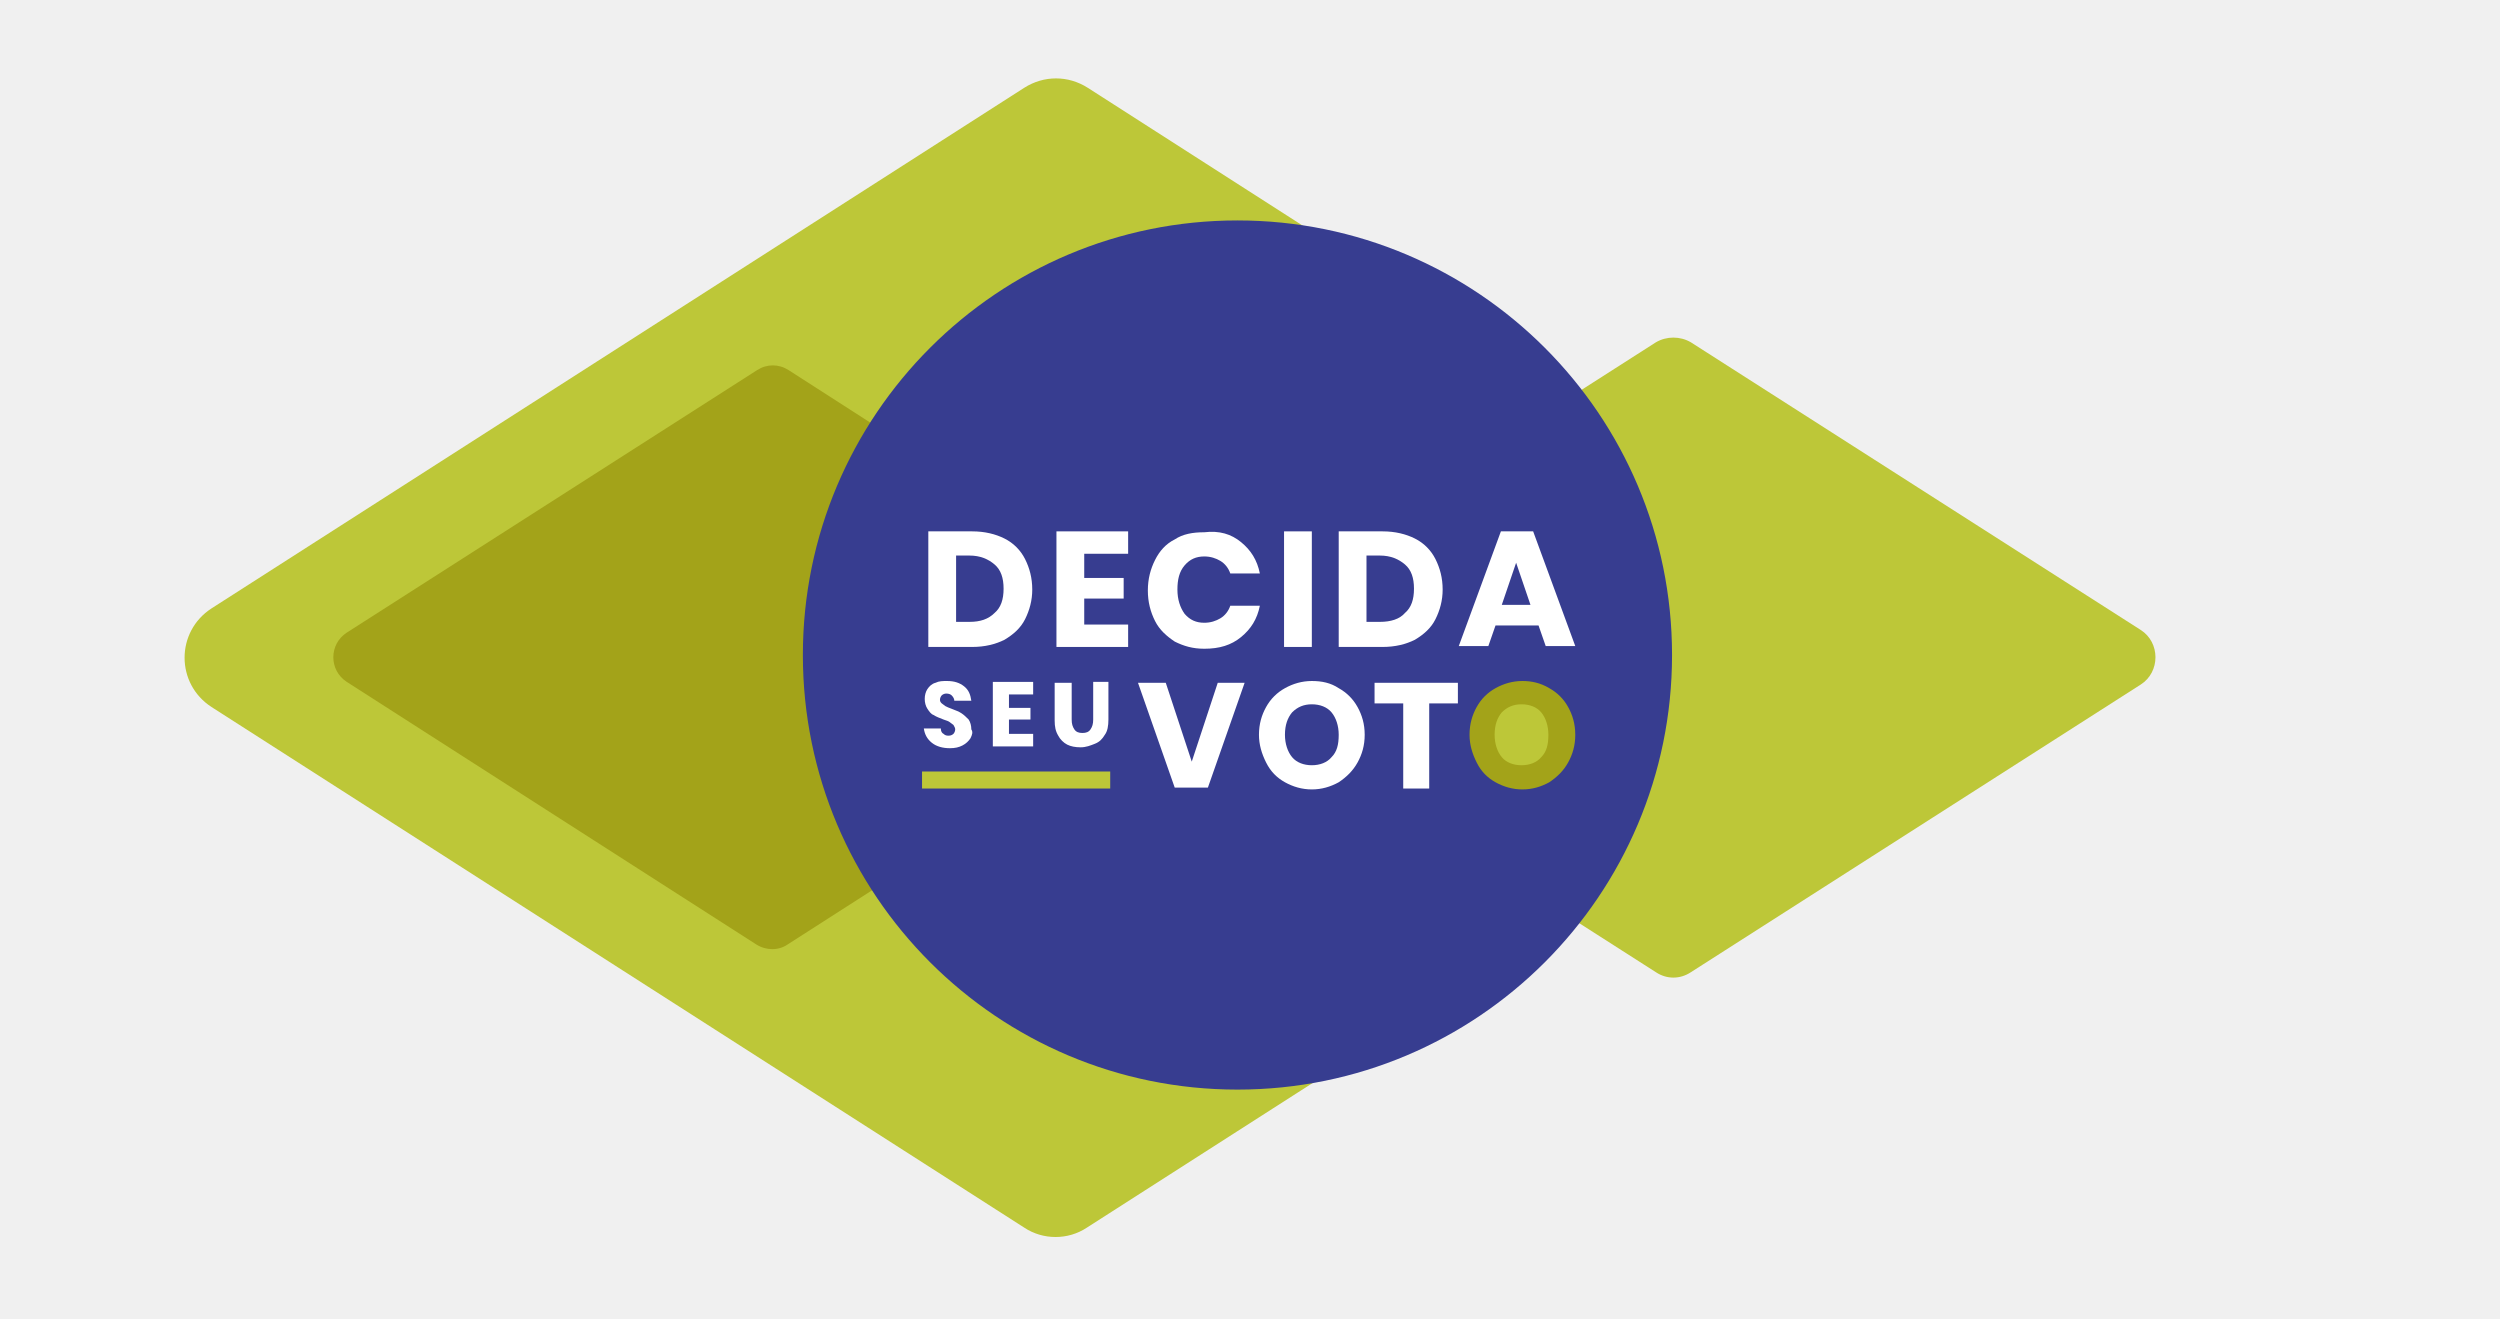
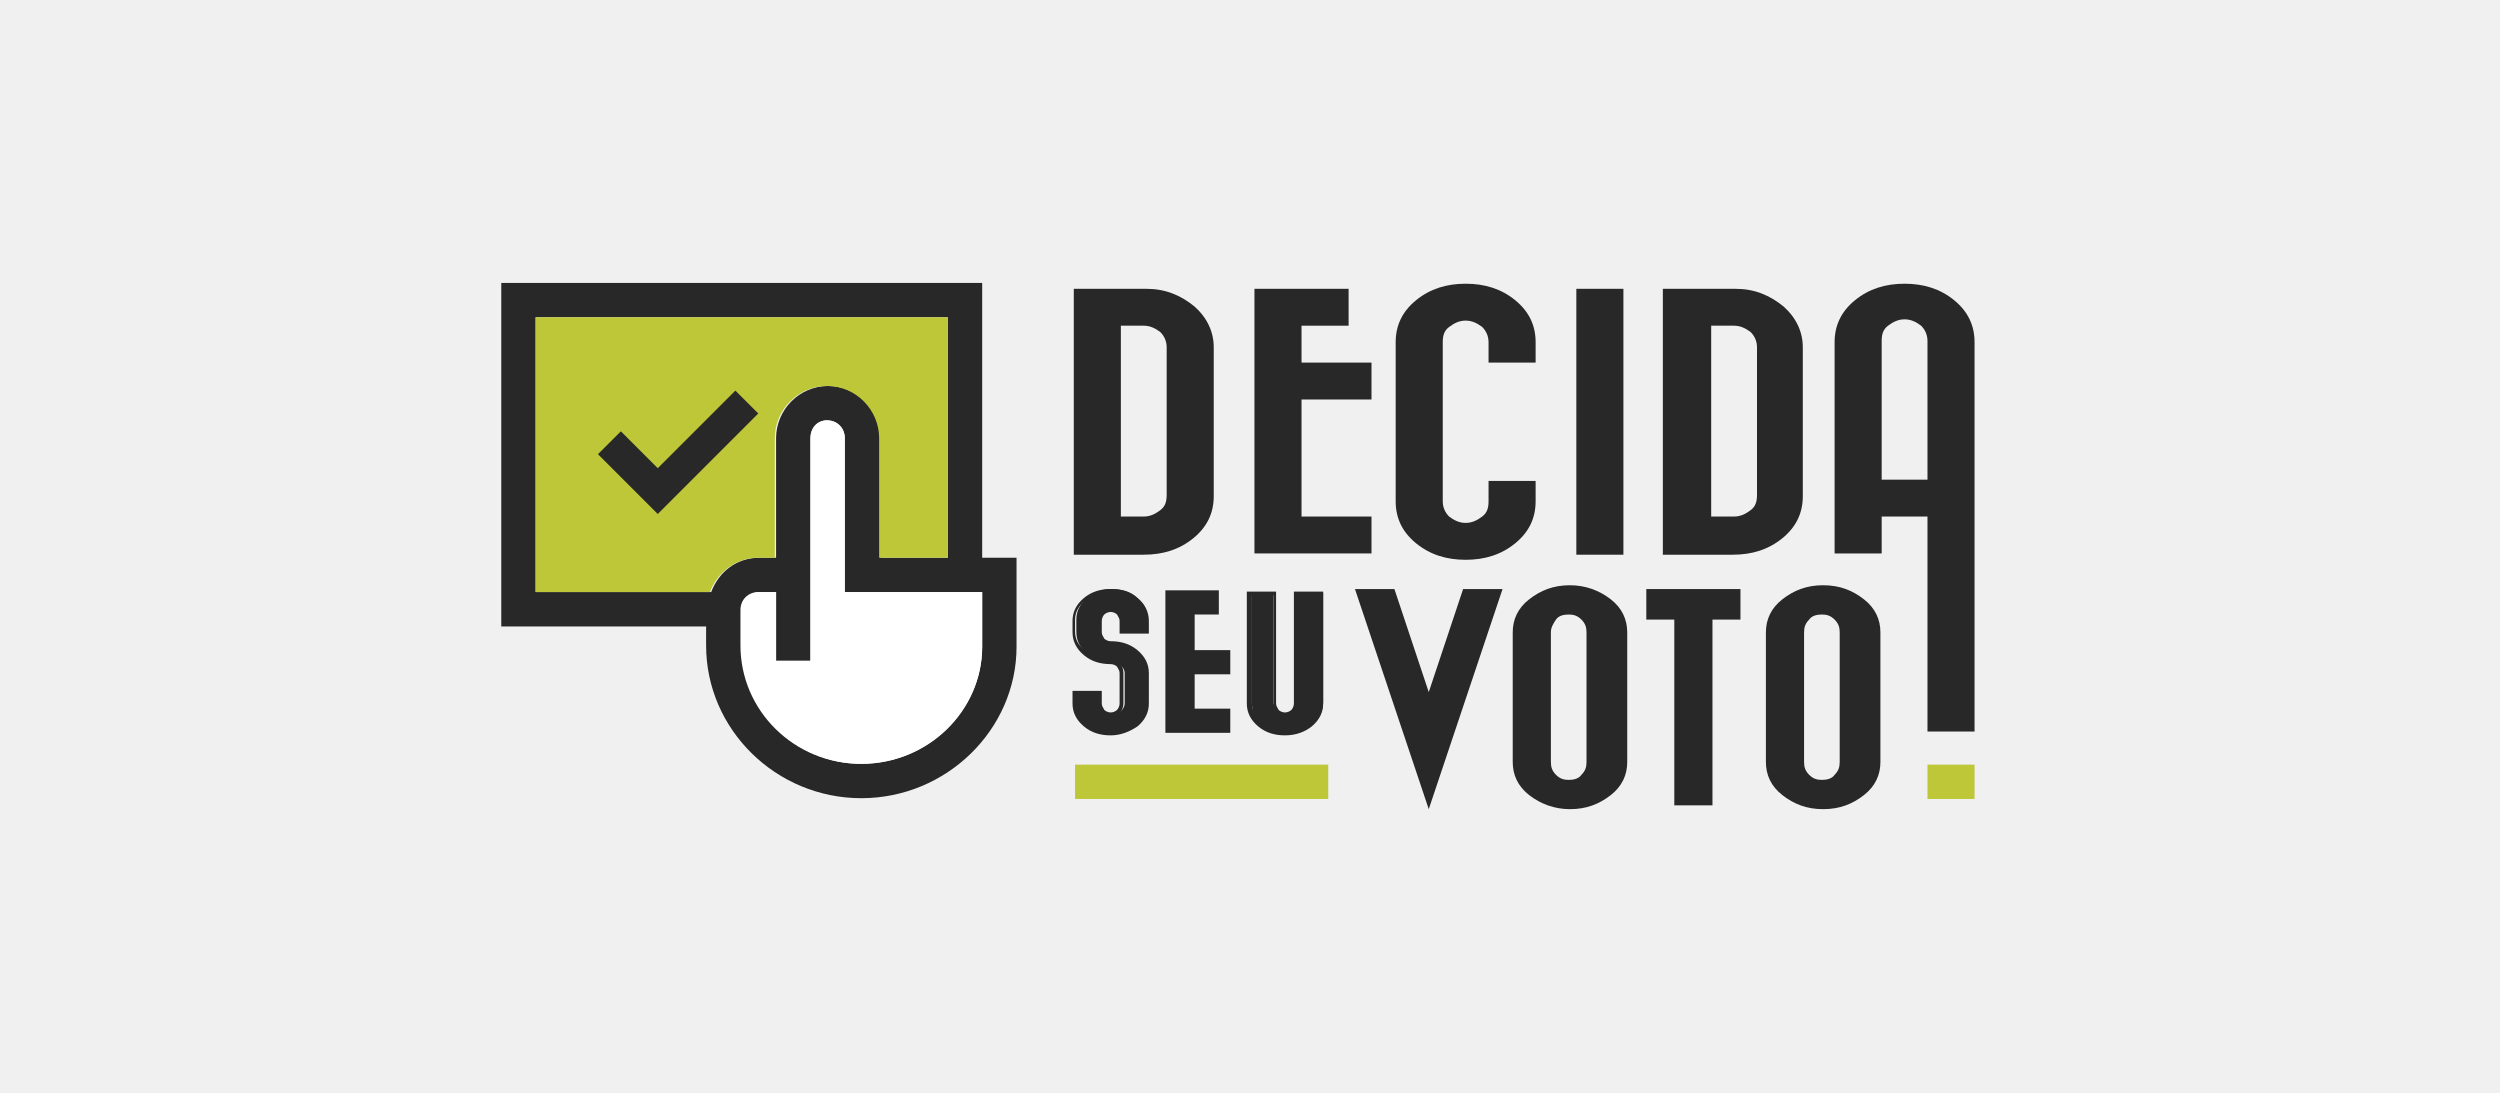
- <svg xmlns="http://www.w3.org/2000/svg" version="1.1" id="Capa_1" x="0px" y="0px" viewBox="0 0 279 147.2" style="enable-background:new 0 0 279 147.2;" xml:space="preserve">
+ <svg xmlns="http://www.w3.org/2000/svg" version="1.1" id="Capa_1" x="0px" y="0px" viewBox="0 0 196.5 85.9" style="enable-background:new 0 0 196.5 85.9;" xml:space="preserve">
  <style type="text/css">
- 	.st0{fill:#BDC738;}
- 	.st1{fill:#A3A319;}
- 	.st2{fill:#373D90;}
- 	.st3{fill:#FFFFFF;}
+ 	.st0{fill:#282828;}
+ 	.st1{fill:#BDC738;}
+ 	.st2{fill:#FFFFFF;}
</style>
-   <path class="st0" d="M114.3,9.8L23.6,67.9c-4,2.6-4,8.4,0,11l90.7,58.1c2.1,1.4,4.9,1.4,7,0l90.7-58.1c4-2.6,4-8.4,0-11L121.4,9.8  C119.2,8.4,116.5,8.4,114.3,9.8z" />
-   <path class="st1" d="M84.5,41.3L38.7,70.6c-2,1.3-2,4.2,0,5.5l45.7,29.3c1.1,0.7,2.5,0.7,3.5,0l45.7-29.3c2-1.3,2-4.2,0-5.5L88,41.3  C86.9,40.6,85.6,40.6,84.5,41.3z" />
-   <path class="st0" d="M184.8,38.2l-50.2,32.1c-2.2,1.4-2.2,4.7,0,6.1l50.2,32.1c1.2,0.8,2.7,0.8,3.9,0l50.2-32.1  c2.2-1.4,2.2-4.7,0-6.1l-50.2-32.1C187.5,37.5,186,37.5,184.8,38.2z" />
-   <circle class="st2" cx="138.1" cy="73.1" r="48.5" />
  <g>
-     <path class="st3" d="M114.4,69.1c-0.5,1-1.3,1.7-2.3,2.3c-1,0.5-2.2,0.8-3.6,0.8h-4.9V59.3h4.9c1.4,0,2.6,0.3,3.6,0.8   c1,0.5,1.8,1.3,2.3,2.3c0.5,1,0.8,2.1,0.8,3.4C115.2,67,114.9,68.1,114.4,69.1z M111,68.4c0.7-0.6,1-1.5,1-2.7c0-1.2-0.3-2.1-1-2.7   c-0.7-0.6-1.6-1-2.8-1h-1.5v7.4h1.5C109.4,69.4,110.3,69.1,111,68.4z" />
-     <path class="st3" d="M121,61.8v2.7h4.4v2.3H121v2.9h4.9v2.5h-8V59.3h8v2.5H121z" />
-     <path class="st3" d="M138.5,60.5c1.1,0.9,1.8,2,2.1,3.5h-3.3c-0.2-0.6-0.6-1.1-1.1-1.4c-0.5-0.3-1.1-0.5-1.8-0.5   c-0.9,0-1.6,0.3-2.2,1c-0.6,0.7-0.8,1.6-0.8,2.7s0.3,2,0.8,2.7c0.6,0.7,1.3,1,2.2,1c0.7,0,1.3-0.2,1.8-0.5c0.5-0.3,0.9-0.8,1.1-1.4   h3.3c-0.3,1.5-1,2.6-2.1,3.5c-1.1,0.9-2.4,1.3-4.1,1.3c-1.3,0-2.3-0.3-3.3-0.8c-0.9-0.6-1.7-1.3-2.2-2.3c-0.5-1-0.8-2.1-0.8-3.4   c0-1.3,0.3-2.4,0.8-3.4c0.5-1,1.2-1.8,2.2-2.3c0.9-0.6,2-0.8,3.3-0.8C136.1,59.2,137.4,59.6,138.5,60.5z" />
-     <path class="st3" d="M146.4,59.3v12.9h-3.1V59.3H146.4z" />
-     <path class="st3" d="M160.2,69.1c-0.5,1-1.3,1.7-2.3,2.3c-1,0.5-2.2,0.8-3.6,0.8h-4.9V59.3h4.9c1.4,0,2.6,0.3,3.6,0.8   c1,0.5,1.8,1.3,2.3,2.3c0.5,1,0.8,2.1,0.8,3.4C161,67,160.7,68.1,160.2,69.1z M156.8,68.4c0.7-0.6,1-1.5,1-2.7c0-1.2-0.3-2.1-1-2.7   c-0.7-0.6-1.6-1-2.8-1h-1.5v7.4h1.5C155.2,69.4,156.2,69.1,156.8,68.4z" />
-     <path class="st3" d="M171.7,69.8h-4.8l-0.8,2.3h-3.3l4.7-12.8h3.6l4.7,12.8h-3.3L171.7,69.8z M170.8,67.5l-1.6-4.7l-1.6,4.7H170.8z   " />
-     <path class="st3" d="M108.3,82.4c-0.2,0.3-0.5,0.6-0.9,0.8c-0.4,0.2-0.8,0.3-1.4,0.3c-0.8,0-1.5-0.2-2-0.6   c-0.5-0.4-0.8-0.9-0.9-1.6h1.9c0,0.3,0.1,0.5,0.3,0.6c0.2,0.2,0.4,0.2,0.6,0.2c0.2,0,0.4-0.1,0.5-0.2c0.1-0.1,0.2-0.3,0.2-0.5   c0-0.2-0.1-0.3-0.2-0.5c-0.1-0.1-0.3-0.2-0.4-0.3s-0.4-0.2-0.7-0.3c-0.5-0.2-0.8-0.3-1.1-0.5c-0.3-0.1-0.5-0.4-0.7-0.7   c-0.2-0.3-0.3-0.7-0.3-1.1c0-0.4,0.1-0.8,0.3-1.1c0.2-0.3,0.5-0.6,0.9-0.7c0.4-0.2,0.8-0.2,1.3-0.2c0.8,0,1.4,0.2,1.9,0.6   c0.5,0.4,0.7,0.9,0.8,1.6h-1.9c0-0.2-0.1-0.4-0.3-0.6c-0.1-0.1-0.3-0.2-0.6-0.2c-0.2,0-0.4,0.1-0.5,0.2c-0.1,0.1-0.2,0.3-0.2,0.5   c0,0.2,0.1,0.3,0.2,0.4c0.1,0.1,0.3,0.2,0.4,0.3c0.2,0.1,0.4,0.2,0.7,0.3c0.5,0.2,0.8,0.3,1.1,0.5c0.3,0.2,0.5,0.4,0.8,0.7   c0.2,0.3,0.3,0.7,0.3,1.1C108.6,81.7,108.5,82,108.3,82.4z" />
-     <path class="st3" d="M112.6,77.5V79h2.4v1.3h-2.4v1.6h2.7v1.4h-4.5v-7.2h4.5v1.4H112.6z" />
-     <path class="st3" d="M119.6,76.1v4.2c0,0.5,0.1,0.8,0.3,1.1c0.2,0.3,0.5,0.4,0.9,0.4c0.4,0,0.7-0.1,0.9-0.4   c0.2-0.3,0.3-0.6,0.3-1.1v-4.2h1.7v4.2c0,0.7-0.1,1.3-0.4,1.7c-0.3,0.5-0.6,0.8-1.1,1c-0.5,0.2-1,0.4-1.6,0.4s-1.1-0.1-1.5-0.3   c-0.4-0.2-0.8-0.6-1-1c-0.3-0.5-0.4-1-0.4-1.7v-4.2H119.6z" />
-     <path class="st3" d="M130.1,76.2L133,85l2.9-8.8h3l-4.1,11.7h-3.7l-4.1-11.7H130.1z" />
-     <path class="st3" d="M149.4,76.8c0.9,0.5,1.6,1.2,2.1,2.1c0.5,0.9,0.8,1.9,0.8,3.1c0,1.2-0.3,2.2-0.8,3.1c-0.5,0.9-1.2,1.6-2.1,2.2   c-0.9,0.5-1.9,0.8-3,0.8c-1.1,0-2.1-0.3-3-0.8c-0.9-0.5-1.6-1.2-2.1-2.2s-0.8-2-0.8-3.1c0-1.2,0.3-2.2,0.8-3.1s1.2-1.6,2.1-2.1   c0.9-0.5,1.9-0.8,3-0.8C147.5,76,148.5,76.2,149.4,76.8z M144.2,79.5c-0.5,0.6-0.8,1.4-0.8,2.5c0,1,0.3,1.9,0.8,2.5   c0.5,0.6,1.3,0.9,2.2,0.9c0.9,0,1.7-0.3,2.2-0.9c0.6-0.6,0.8-1.4,0.8-2.5c0-1-0.3-1.9-0.8-2.5c-0.5-0.6-1.3-0.9-2.2-0.9   C145.5,78.6,144.8,78.9,144.2,79.5z" />
-     <path class="st3" d="M162.7,76.2v2.3h-3.2v9.5h-2.9v-9.5h-3.2v-2.3H162.7z" />
-     <path class="st1" d="M172.9,76.8c0.9,0.5,1.6,1.2,2.1,2.1s0.8,1.9,0.8,3.1c0,1.2-0.3,2.2-0.8,3.1c-0.5,0.9-1.2,1.6-2.1,2.2   c-0.9,0.5-1.9,0.8-3,0.8c-1.1,0-2.1-0.3-3-0.8c-0.9-0.5-1.6-1.2-2.1-2.2s-0.8-2-0.8-3.1c0-1.2,0.3-2.2,0.8-3.1s1.2-1.6,2.1-2.1   c0.9-0.5,1.9-0.8,3-0.8C170.9,76,171.9,76.2,172.9,76.8z" />
+     <g>
+       <path class="st0" d="M90.1,22.7c1.5,0,2.7,0.5,3.8,1.4c1,0.9,1.5,2,1.5,3.2v11.7c0,1.3-0.5,2.4-1.6,3.3c-1.1,0.9-2.4,1.3-3.9,1.3    h-0.1h-5.4V22.7h5.5H90.1z M88.1,25.6v15h1.8c0.5,0,0.9-0.2,1.3-0.5c0.4-0.3,0.5-0.7,0.5-1.2V27.3c0-0.5-0.2-0.9-0.5-1.2    c-0.4-0.3-0.8-0.5-1.3-0.5H88.1z M90.1,22.7c-0.1,0-0.1,0-0.2,0H90.1z" />
+       <path class="st0" d="M107.8,40.6v2.9h-5.5h-3.7v-2.9v-15v-2.9h3.7h3.7v2.9h-3.7v2.9h5.5v2.9h-5.5v9.2H107.8z" />
+       <path class="st0" d="M109.7,26.9c0-1.3,0.5-2.4,1.6-3.3c1.1-0.9,2.4-1.3,3.9-1.3c1.5,0,2.8,0.4,3.9,1.3c1.1,0.9,1.6,2,1.6,3.3v1.6    H117v-1.6c0-0.5-0.2-0.9-0.5-1.2c-0.4-0.3-0.8-0.5-1.3-0.5c-0.5,0-0.9,0.2-1.3,0.5c-0.4,0.3-0.5,0.7-0.5,1.2v12.5    c0,0.5,0.2,0.9,0.5,1.2c0.4,0.3,0.8,0.5,1.3,0.5c0.5,0,0.9-0.2,1.3-0.5c0.4-0.3,0.5-0.7,0.5-1.2v-1.6h3.7v1.6    c0,1.3-0.5,2.4-1.6,3.3c-1.1,0.9-2.4,1.3-3.9,1.3c-1.5,0-2.8-0.4-3.9-1.3c-1.1-0.9-1.6-2-1.6-3.3V26.9z" />
+       <path class="st0" d="M123.9,22.7h3.7v20.9h-3.7V22.7z" />
+       <path class="st0" d="M136.4,22.7c1.5,0,2.7,0.5,3.8,1.4c1,0.9,1.5,2,1.5,3.2v11.7c0,1.3-0.5,2.4-1.6,3.3c-1.1,0.9-2.4,1.3-3.9,1.3    h-0.1h-5.4V22.7h5.5H136.4z M134.5,25.6v15h1.8c0.5,0,0.9-0.2,1.3-0.5c0.4-0.3,0.5-0.7,0.5-1.2V27.3c0-0.5-0.2-0.9-0.5-1.2    c-0.4-0.3-0.8-0.5-1.3-0.5H134.5z M136.5,22.7c-0.1,0-0.1,0-0.2,0H136.5z" />
+       <path class="st0" d="M144.2,26.9c0-1.3,0.5-2.4,1.6-3.3c1.1-0.9,2.4-1.3,3.9-1.3c1.5,0,2.8,0.4,3.9,1.3c1.1,0.9,1.6,2,1.6,3.3    v30.6h-3.7V40.6h-3.6v2.9h-3.7V26.9z M151.5,37.7v-4.9v-6c0-0.5-0.2-0.9-0.5-1.2c-0.4-0.3-0.8-0.5-1.3-0.5c-0.5,0-0.9,0.2-1.3,0.5    c-0.4,0.3-0.5,0.7-0.5,1.2v6v4.9H151.5z" />
+       <g>
+         <path class="st0" d="M87.3,50.5c0.8,0,1.5,0.2,2,0.7c0.6,0.5,0.8,1,0.8,1.7v2.4c0,0.7-0.3,1.2-0.8,1.7c-0.6,0.5-1.2,0.7-2,0.7     c-0.8,0-1.5-0.2-2-0.7c-0.6-0.5-0.8-1-0.8-1.7v-0.9h1.9v0.9c0,0.2,0.1,0.4,0.3,0.6c0.2,0.2,0.4,0.3,0.7,0.3     c0.3,0,0.5-0.1,0.7-0.3c0.2-0.2,0.3-0.4,0.3-0.6v-2.4c0-0.2-0.1-0.4-0.3-0.6c-0.2-0.2-0.4-0.3-0.7-0.3c-0.8,0-1.5-0.2-2-0.7     c-0.6-0.5-0.8-1-0.8-1.7v-0.9c0-0.7,0.3-1.2,0.8-1.7c0.6-0.5,1.2-0.7,2-0.7c0.8,0,1.5,0.2,2,0.7c0.6,0.5,0.8,1,0.8,1.7v0.9h-1.9     v-0.9c0-0.2-0.1-0.4-0.3-0.6c-0.2-0.2-0.4-0.3-0.7-0.3c-0.3,0-0.5,0.1-0.7,0.3c-0.2,0.2-0.3,0.4-0.3,0.6v0.9     c0,0.2,0.1,0.4,0.3,0.6C86.8,50.4,87,50.5,87.3,50.5z" />
+         <path class="st0" d="M87.3,57.8c-0.8,0-1.5-0.2-2.1-0.7c-0.6-0.5-0.9-1.1-0.9-1.8v-1h2.3v1c0,0.2,0.1,0.3,0.2,0.5     c0.1,0.1,0.3,0.2,0.5,0.2c0.2,0,0.4-0.1,0.5-0.2c0.1-0.1,0.2-0.3,0.2-0.5v-2.4c0-0.2-0.1-0.3-0.2-0.5c-0.1-0.1-0.3-0.2-0.5-0.2     c-0.8,0-1.5-0.2-2.1-0.7c-0.6-0.5-0.9-1.1-0.9-1.8v-0.9c0-0.7,0.3-1.3,0.9-1.8c0.6-0.5,1.3-0.7,2.1-0.7c0.8,0,1.5,0.2,2.1,0.7     c0.6,0.5,0.9,1.1,0.9,1.8v1H88v-1c0-0.2-0.1-0.3-0.2-0.5c-0.1-0.1-0.3-0.2-0.5-0.2c-0.2,0-0.4,0.1-0.5,0.2     c-0.1,0.1-0.2,0.3-0.2,0.5v0.9c0,0.2,0.1,0.3,0.2,0.5c0.1,0.1,0.3,0.2,0.5,0.2c0.8,0,1.5,0.2,2.1,0.7c0.6,0.5,0.9,1.1,0.9,1.8     v2.4c0,0.7-0.3,1.3-0.9,1.8C88.8,57.5,88.1,57.8,87.3,57.8z M84.6,54.6v0.7c0,0.6,0.2,1.1,0.8,1.5c0.5,0.4,1.1,0.7,1.9,0.7     c0.7,0,1.4-0.2,1.9-0.7c0.5-0.4,0.8-0.9,0.8-1.5v-2.4c0-0.6-0.2-1.1-0.8-1.5c-0.5-0.4-1.1-0.7-1.9-0.7c-0.3,0-0.6-0.1-0.8-0.3     c-0.2-0.2-0.3-0.5-0.3-0.8v-0.9c0-0.3,0.1-0.5,0.3-0.8c0.2-0.2,0.5-0.3,0.8-0.3c0.3,0,0.6,0.1,0.8,0.3c0.2,0.2,0.3,0.5,0.3,0.8     v0.7h1.5v-0.7c0-0.6-0.2-1.1-0.8-1.5c-0.5-0.4-1.1-0.7-1.9-0.7c-0.7,0-1.4,0.2-1.9,0.7c-0.5,0.4-0.8,0.9-0.8,1.5v0.9     c0,0.6,0.2,1.1,0.8,1.5c0.5,0.4,1.1,0.7,1.9,0.7c0.3,0,0.6,0.1,0.8,0.3c0.2,0.2,0.3,0.5,0.3,0.8v2.4c0,0.3-0.1,0.5-0.3,0.8     c-0.2,0.2-0.5,0.3-0.8,0.3c-0.3,0-0.6-0.1-0.8-0.3c-0.2-0.2-0.3-0.5-0.3-0.8v-0.7H84.6z" />
+       </g>
+       <g>
+         <path class="st0" d="M96.5,55.9v1.5h-2.8h-1.9v-1.5v-7.8v-1.5h1.9h1.9v1.5h-1.9v3.2h2.8v1.5h-2.8v3.1H96.5z" />
+         <path class="st0" d="M96.7,57.6h-5.1V46.4h4.2v1.9h-1.9v2.8h2.8V53h-2.8v2.7h2.8V57.6z M92,57.2h4.3v-1.1h-2.8v-3.5h2.8v-1.1     h-2.8v-3.6h1.9v-1.1H92V57.2z" />
+       </g>
+       <g>
+         <path class="st0" d="M98.2,46.6h1.9v8.6c0,0.2,0.1,0.4,0.3,0.6c0.2,0.2,0.4,0.3,0.7,0.3c0.3,0,0.5-0.1,0.7-0.3     c0.2-0.2,0.3-0.4,0.3-0.6v-8.6h1.9v8.6c0,0.7-0.3,1.2-0.8,1.7c-0.6,0.5-1.2,0.7-2,0.7c-0.8,0-1.5-0.2-2-0.7     c-0.6-0.5-0.8-1-0.8-1.7V46.6z" />
+         <path class="st0" d="M101,57.8c-0.8,0-1.5-0.2-2.1-0.7c-0.6-0.5-0.9-1.1-0.9-1.8v-8.8h2.3v8.8c0,0.2,0.1,0.3,0.2,0.5     c0.1,0.1,0.3,0.2,0.5,0.2s0.4-0.1,0.5-0.2c0.1-0.1,0.2-0.3,0.2-0.5v-8.8h2.3v8.8c0,0.7-0.3,1.3-0.9,1.8     C102.6,57.5,101.9,57.8,101,57.8z M98.4,46.8v8.4c0,0.6,0.2,1.1,0.8,1.5c0.5,0.4,1.1,0.7,1.9,0.7c0.7,0,1.4-0.2,1.9-0.7     c0.5-0.4,0.8-0.9,0.8-1.5v-8.4h-1.5v8.4c0,0.3-0.1,0.5-0.3,0.8c-0.2,0.2-0.5,0.3-0.8,0.3s-0.6-0.1-0.8-0.3     c-0.2-0.2-0.3-0.5-0.3-0.8v-8.4H98.4z" />
+       </g>
+       <path class="st0" d="M118.1,46.3l-5.8,17.3l-5.8-17.3h3.1l2.7,8.1l2.7-8.1H118.1z" />
+       <path class="st0" d="M118.9,49.7c0-1,0.4-1.9,1.3-2.6c0.9-0.7,1.9-1.1,3.2-1.1c1.2,0,2.3,0.4,3.2,1.1c0.9,0.7,1.3,1.6,1.3,2.6    v10.2c0,1-0.4,1.9-1.3,2.6c-0.9,0.7-1.9,1.1-3.2,1.1c-1.2,0-2.3-0.4-3.2-1.1c-0.9-0.7-1.3-1.6-1.3-2.6V49.7z M121.9,49.7v10.2    c0,0.4,0.1,0.7,0.4,1c0.3,0.3,0.6,0.4,1,0.4c0.4,0,0.8-0.1,1-0.4c0.3-0.3,0.4-0.6,0.4-1V49.7c0-0.4-0.1-0.7-0.4-1    c-0.3-0.3-0.6-0.4-1-0.4c-0.4,0-0.8,0.1-1,0.4C122.1,49,121.9,49.3,121.9,49.7z" />
+       <path class="st0" d="M136.8,46.3v2.4h-2.2v14.6h-3V48.7h-2.2v-2.4H136.8z" />
+       <path class="st0" d="M138.8,49.7c0-1,0.4-1.9,1.3-2.6c0.9-0.7,1.9-1.1,3.2-1.1s2.3,0.4,3.2,1.1c0.9,0.7,1.3,1.6,1.3,2.6v10.2    c0,1-0.4,1.9-1.3,2.6c-0.9,0.7-1.9,1.1-3.2,1.1s-2.3-0.4-3.2-1.1c-0.9-0.7-1.3-1.6-1.3-2.6V49.7z M141.8,49.7v10.2    c0,0.4,0.1,0.7,0.4,1c0.3,0.3,0.6,0.4,1,0.4c0.4,0,0.8-0.1,1-0.4c0.3-0.3,0.4-0.6,0.4-1V49.7c0-0.4-0.1-0.7-0.4-1    c-0.3-0.3-0.6-0.4-1-0.4c-0.4,0-0.8,0.1-1,0.4C141.9,49,141.8,49.3,141.8,49.7z" />
+     </g>
+     <rect x="84.5" y="60.1" class="st1" width="19.9" height="2.7" />
+     <rect x="151.5" y="60.1" class="st1" width="3.7" height="2.7" />
+     <g transform="translate(0,-1036.362)">
+       <g id="XMLID_1_">
+         <g>
+           <path class="st0" d="M79.9,1087.2c0,6.5-5.5,11.9-12.2,11.9c-6.7,0-12.2-5.4-12.2-12l0-1.5H39.4v-27h37.8v21.6h2.7L79.9,1087.2z       M67.7,1096.4c5.2,0,9.5-4.2,9.5-9.2l0-4.3H66.4v-1.3h0v-10.8c0-0.8-0.6-1.4-1.4-1.4c-0.8,0-1.3,0.6-1.3,1.4v17.5H61v-5.4h-1.3      c-0.8,0-1.3,0.6-1.4,1.4l0,2.8C58.3,1092.2,62.5,1096.4,67.7,1096.4z M74.5,1080.2v-18.9H42.1v21.6h13.8c0.6-1.6,2-2.7,3.8-2.7      H61v-9.4c0-2.2,1.8-4.1,4.1-4.1c2.2,0,4.1,1.8,4.1,4.1v9.4H74.5z" />
+           <path class="st2" d="M77.2,1087.2c0,5-4.2,9.2-9.5,9.2s-9.5-4.2-9.5-9.3l0-2.8c0-0.8,0.6-1.4,1.4-1.4H61v5.4h2.7v-17.5      c0-0.8,0.6-1.4,1.3-1.4c0.8,0,1.4,0.6,1.4,1.4v10.8h0v1.3h10.8L77.2,1087.2z" />
+           <path class="st1" d="M74.5,1061.3v18.9h-5.4v-9.4c0-2.2-1.8-4.1-4.1-4.1c-2.2,0-4.1,1.8-4.1,4.1v9.4h-1.3      c-1.7,0-3.2,1.1-3.8,2.7H42.1v-21.6H74.5z" />
+         </g>
+         <g>
+ 			</g>
+       </g>
+     </g>
+     <g id="XMLID_2_">
+       <g>
+         <polygon class="st0" points="59.6,32.5 51.7,40.4 47,35.7 48.8,33.9 51.7,36.8 57.8,30.7    " />
+       </g>
+       <g>
+ 		</g>
+     </g>
  </g>
-   <rect x="102.9" y="86.1" class="st0" width="21" height="1.9" />
-   <path class="st0" d="M167.6,79.5c-0.5,0.6-0.8,1.4-0.8,2.5c0,1,0.3,1.9,0.8,2.5c0.5,0.6,1.3,0.9,2.2,0.9c0.9,0,1.7-0.3,2.2-0.9  c0.6-0.6,0.8-1.4,0.8-2.5c0-1-0.3-1.9-0.8-2.5c-0.5-0.6-1.3-0.9-2.2-0.9C168.9,78.6,168.2,78.9,167.6,79.5z" />
</svg>
